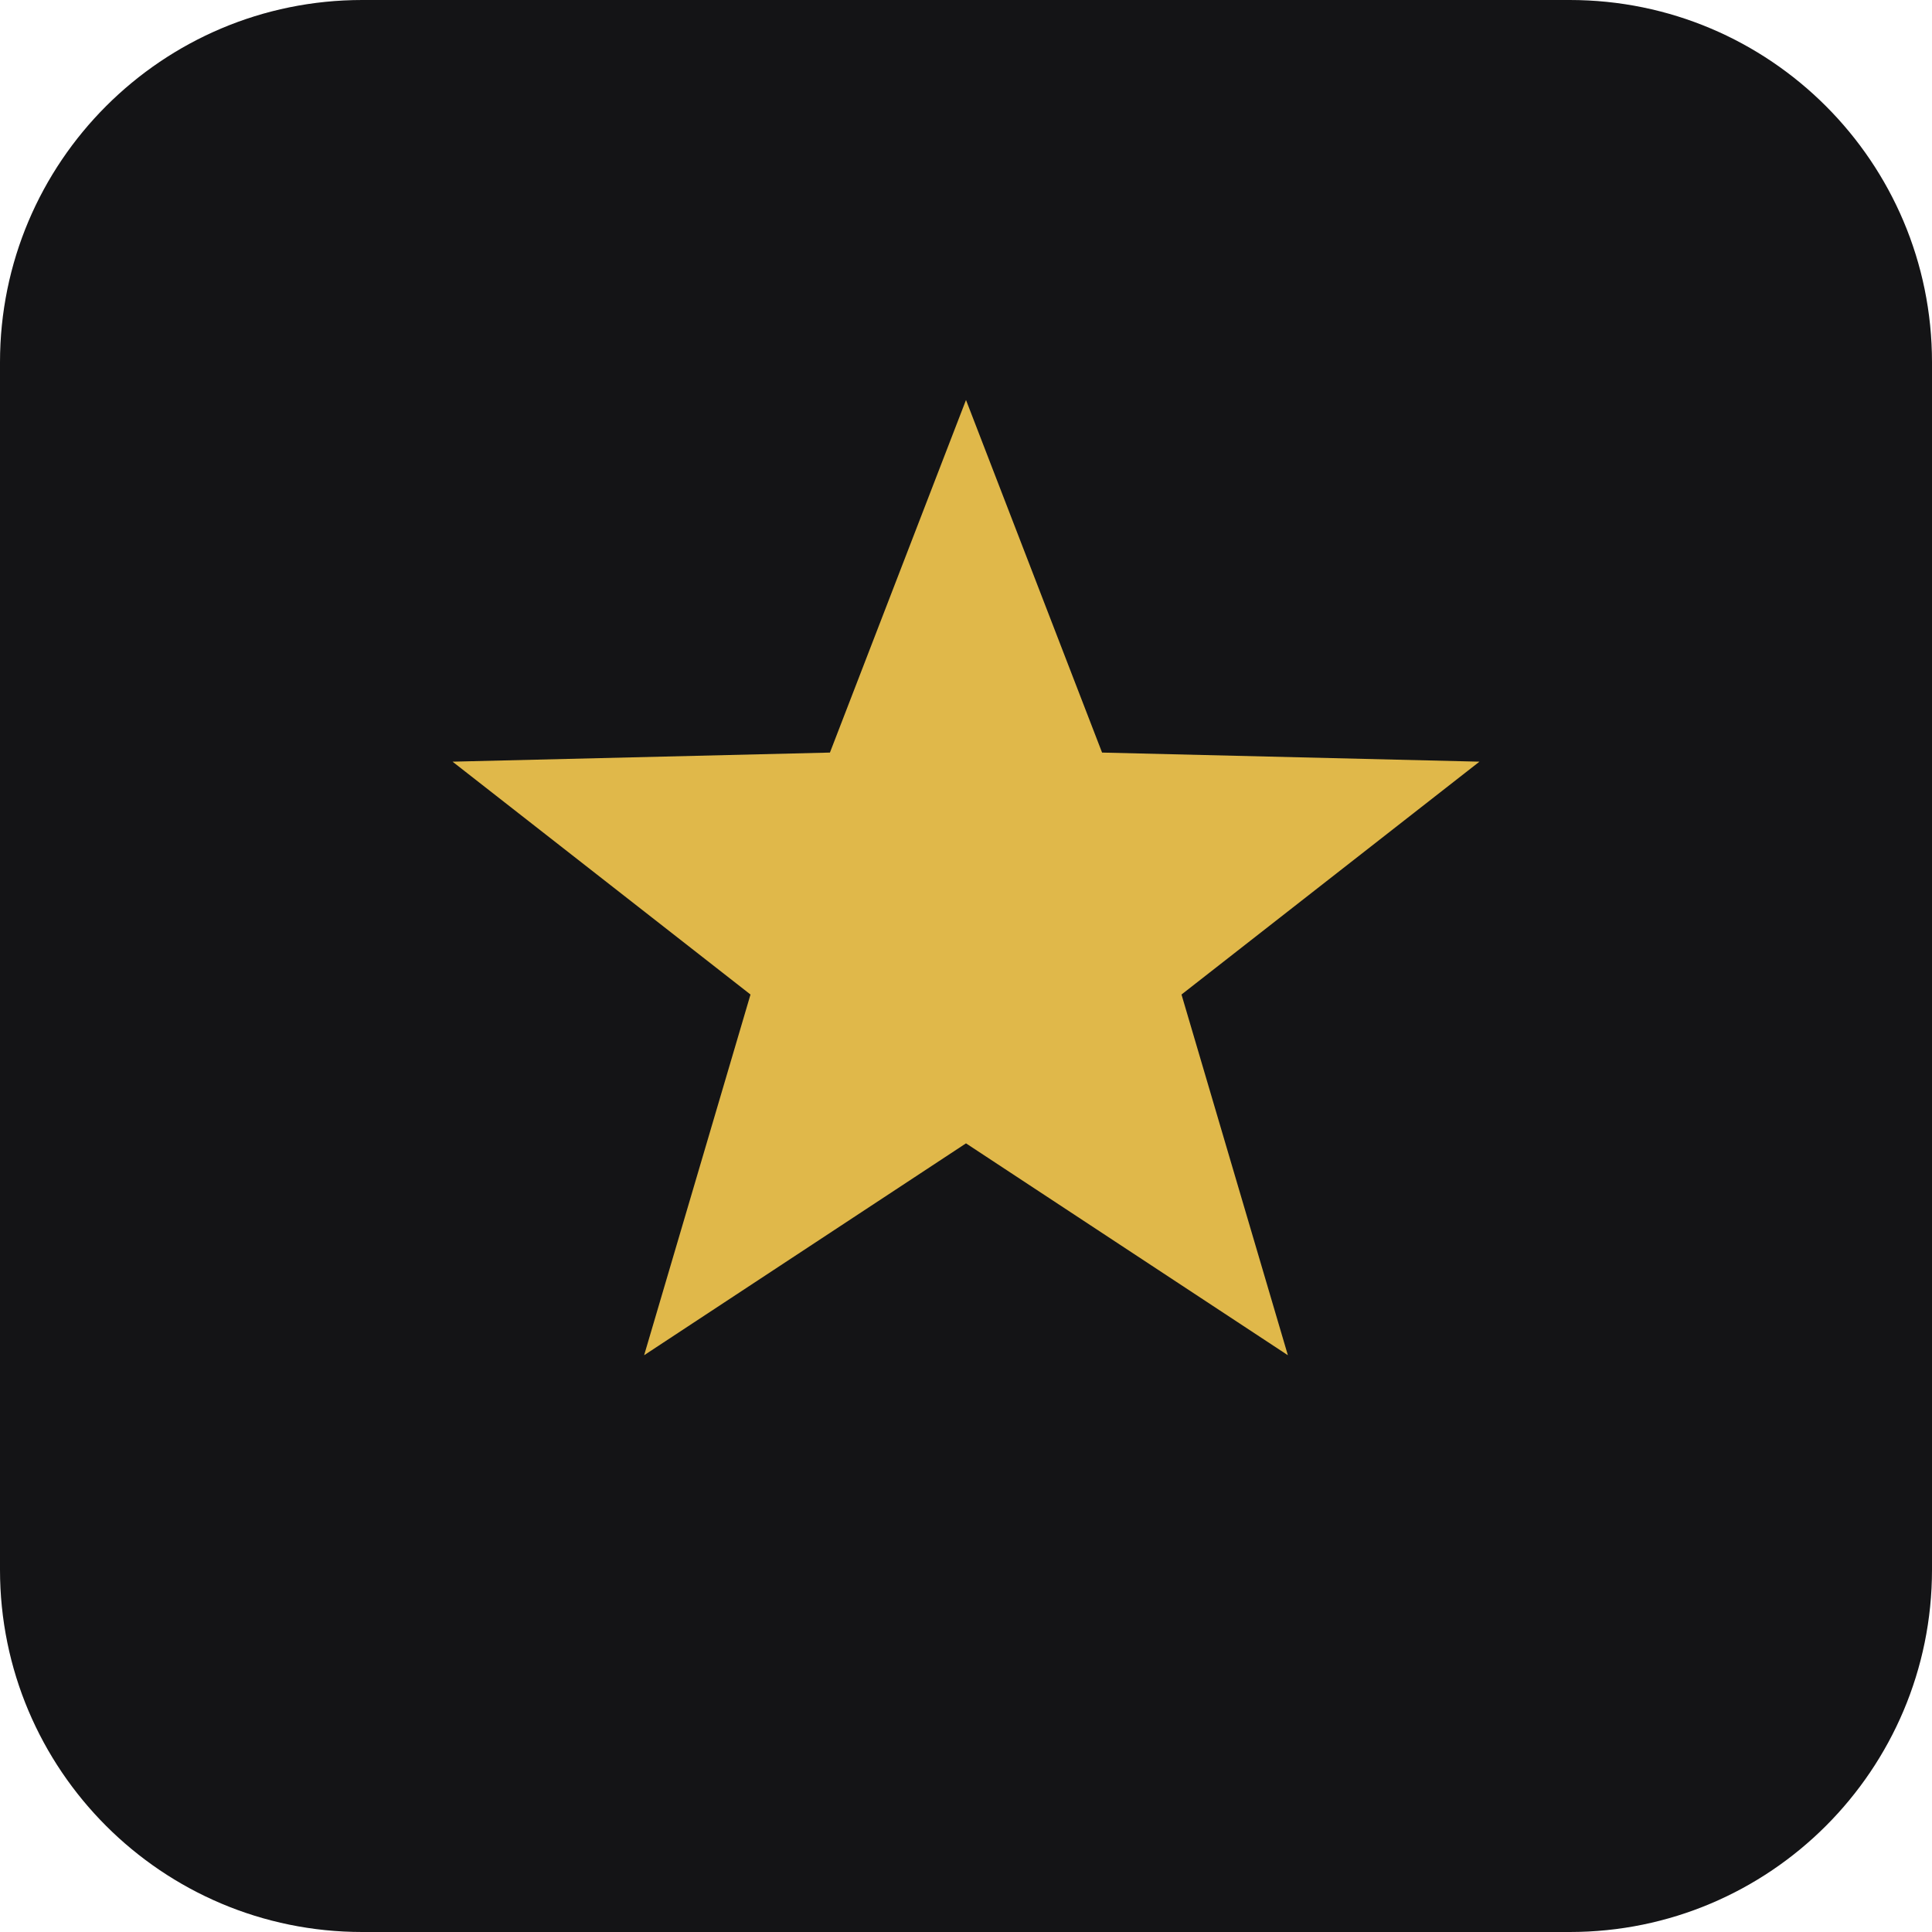
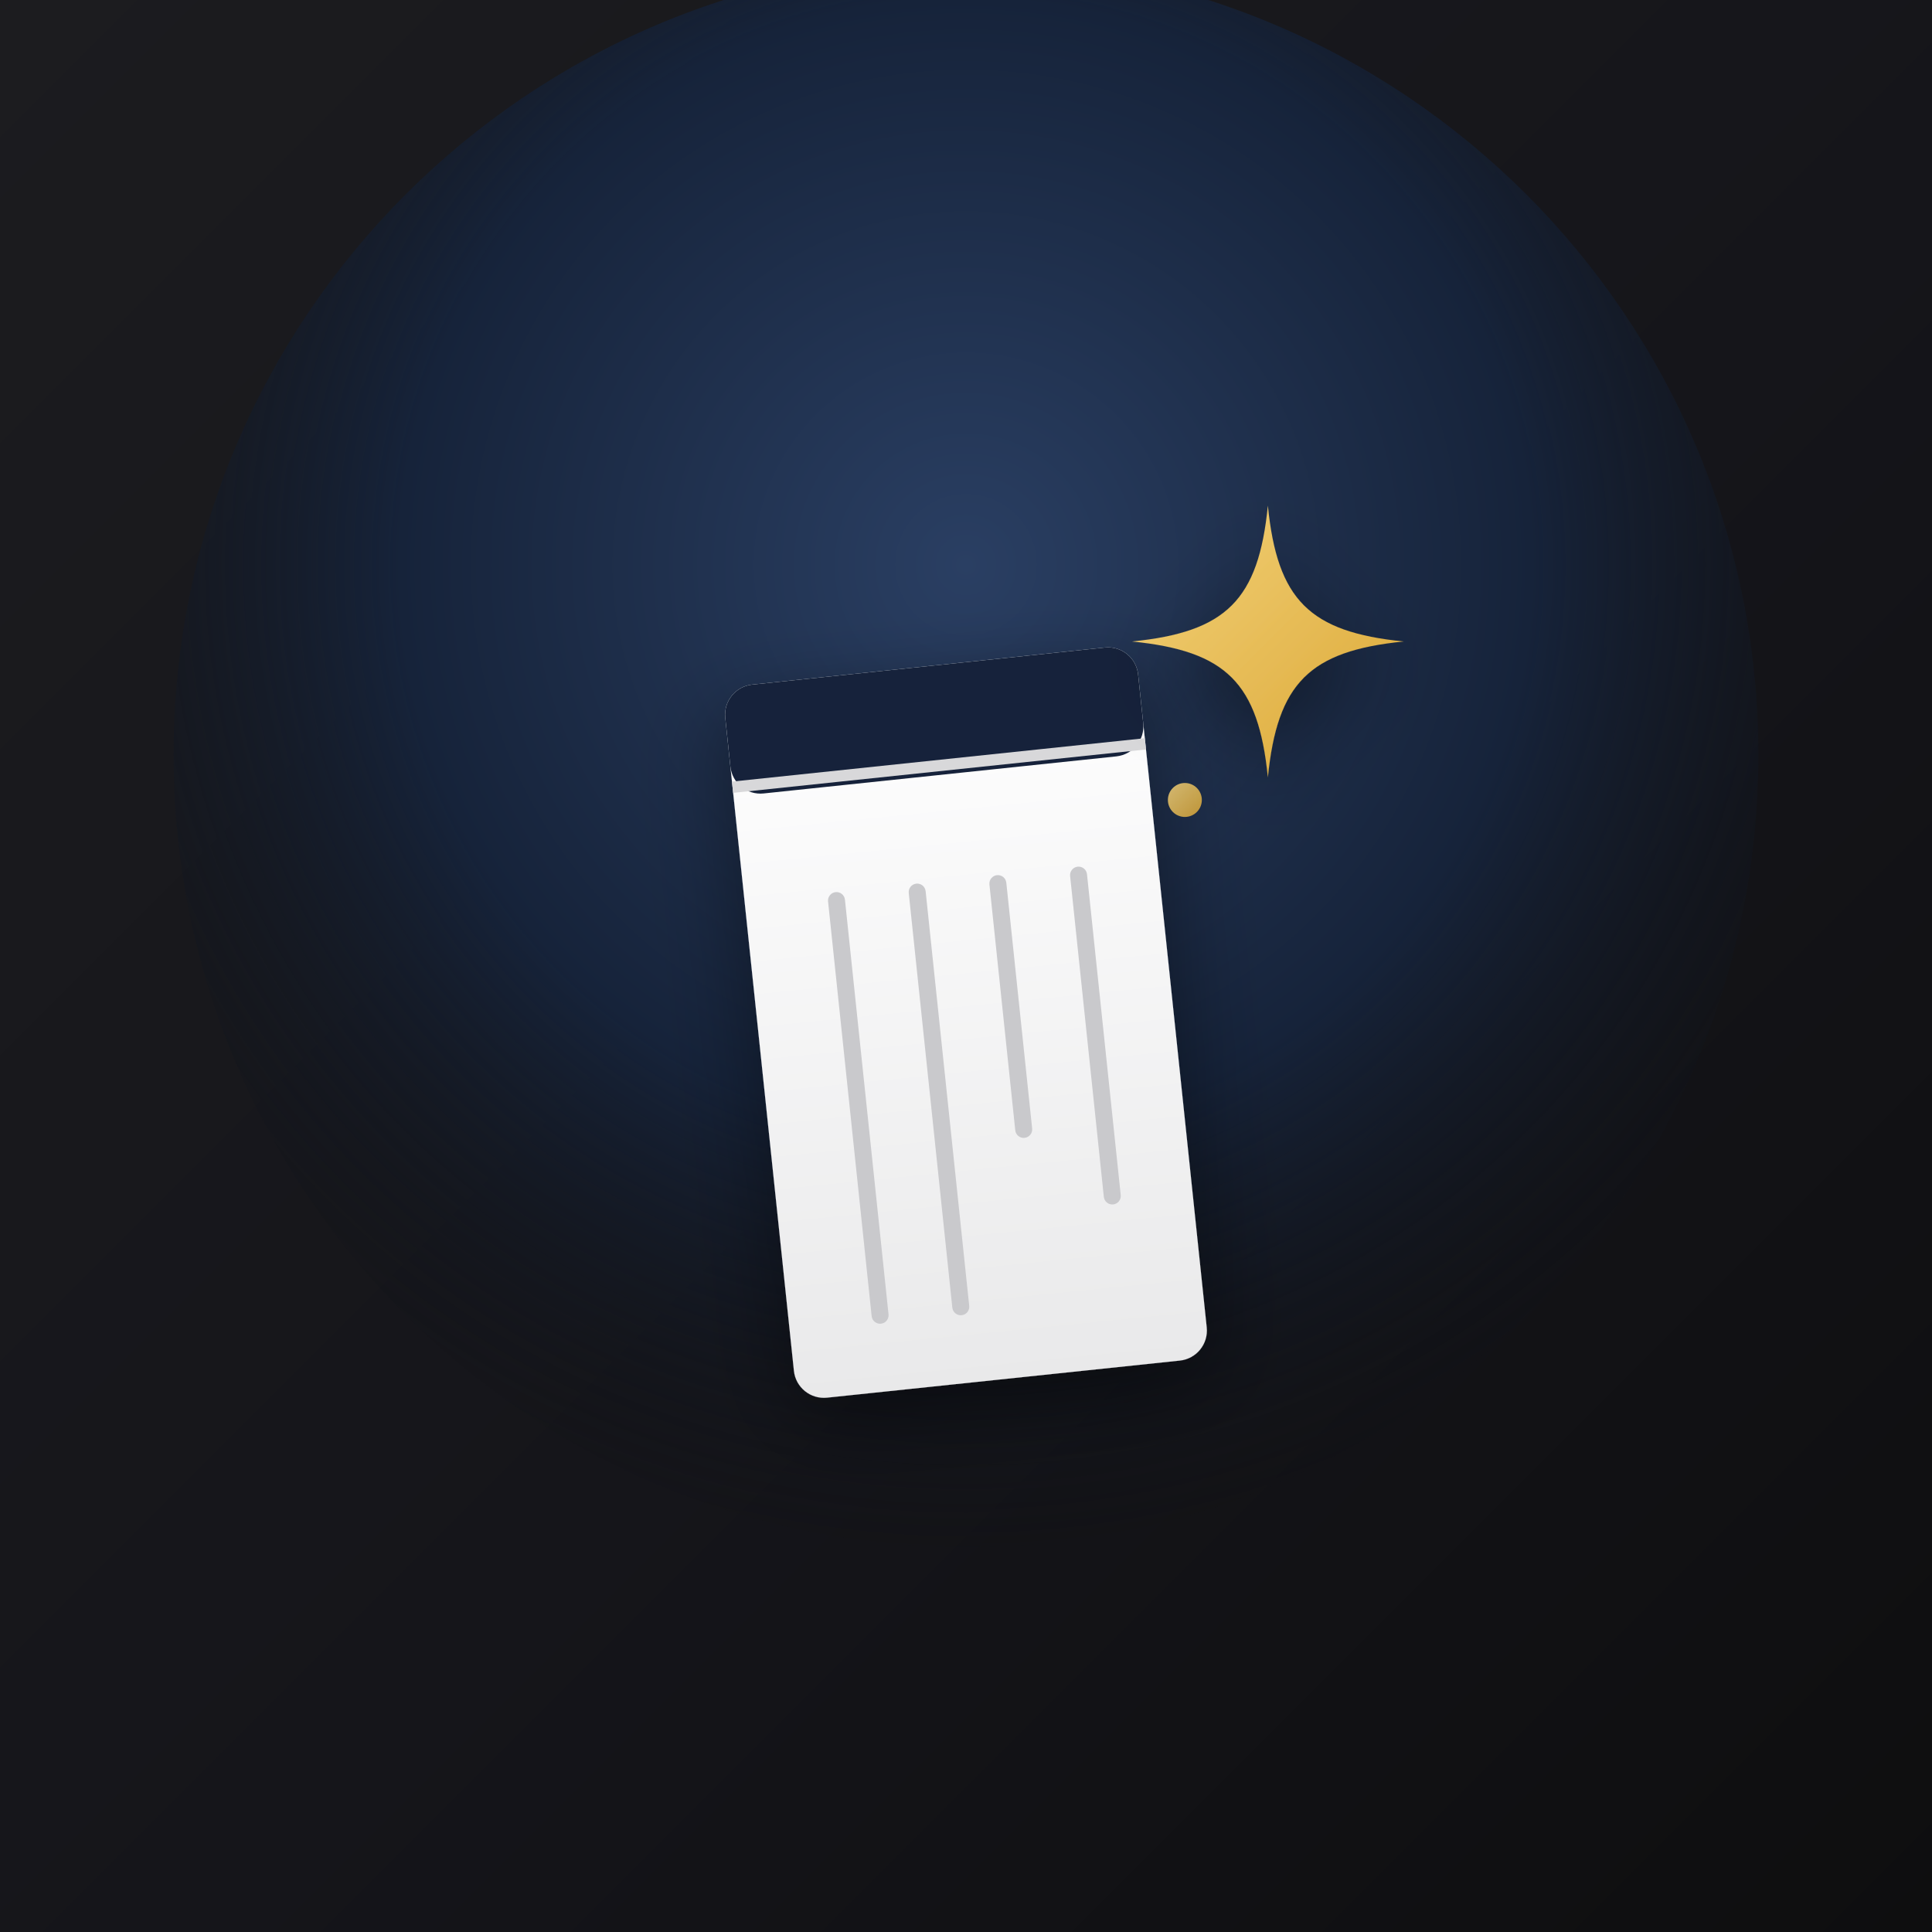
- <svg xmlns="http://www.w3.org/2000/svg" width="512" height="512" viewBox="0 0 512 512">
-   <rect width="512" height="512" rx="96" fill="#141416" />
-   <polygon points="256.00,106.00 292.06,199.44 392.07,201.85 313.11,263.56 341.30,359.15 256.00,303.00 170.70,359.15 198.89,263.56 119.93,201.85 219.94,199.44" fill="#e0b84a" />
+ <svg xmlns="http://www.w3.org/2000/svg" width="1024" height="1024" viewBox="0 0 1024 1024">
+   <defs>
+     <linearGradient id="bg" x1="0%" y1="0%" x2="100%" y2="100%">
+       <stop offset="0%" stop-color="#1c1c1f" />
+       <stop offset="55%" stop-color="#15151a" />
+       <stop offset="100%" stop-color="#0e0e0f" />
+     </linearGradient>
+     <radialGradient id="glow" cx="50%" cy="38%" r="65%">
+       <stop offset="0%" stop-color="#2a3f63" />
+       <stop offset="55%" stop-color="#16233a" />
+       <stop offset="100%" stop-color="#0e0e0f" stop-opacity="0" />
+     </radialGradient>
+     <linearGradient id="slip" x1="0%" y1="0%" x2="0%" y2="100%">
+       <stop offset="0%" stop-color="#ffffff" />
+       <stop offset="100%" stop-color="#e9e9ea" />
+     </linearGradient>
+     <linearGradient id="gold" x1="0%" y1="0%" x2="100%" y2="100%">
+       <stop offset="0%" stop-color="#f3d27a" />
+       <stop offset="100%" stop-color="#dba735" />
+     </linearGradient>
+     <filter id="softShadow" x="-50%" y="-50%" width="200%" height="200%">
+       <feDropShadow dx="0" dy="14" stdDeviation="22" flood-color="#000000" flood-opacity="0.45" />
+     </filter>
+   </defs>
+   <rect width="1024" height="1024" fill="url(#bg)" />
+   <circle cx="512" cy="400" r="420" fill="url(#glow)" />
+   <g transform="rotate(-6 512 542)" filter="url(#softShadow)">
+     <rect x="402" y="352" width="220" height="380" rx="16" fill="url(#slip)" />
+     <rect x="446" y="466" width="9" height="230" rx="4.5" fill="#c9c9cc" />
+     <rect x="489" y="466" width="9" height="230" rx="4.5" fill="#c9c9cc" />
+     <rect x="532" y="466" width="9" height="140" rx="4.5" fill="#c9c9cc" />
+     <rect x="575" y="466" width="9" height="180" rx="4.5" fill="#c9c9cc" />
+     <rect x="402" y="352" width="220" height="58" rx="16" fill="#16233a" />
+     <rect x="402" y="402" width="220" height="6" fill="#d8d8da" />
+   </g>
+   <g filter="url(#softShadow)">
+     <path d="M 672 268              C 677 318, 694 335, 744 340              C 694 345, 677 362, 672 412              C 667 362, 650 345, 600 340              C 650 335, 667 318, 672 268 Z" fill="url(#gold)" />
+   </g>
+   <circle cx="628" cy="424" r="9" fill="url(#gold)" opacity="0.85" />
</svg>
